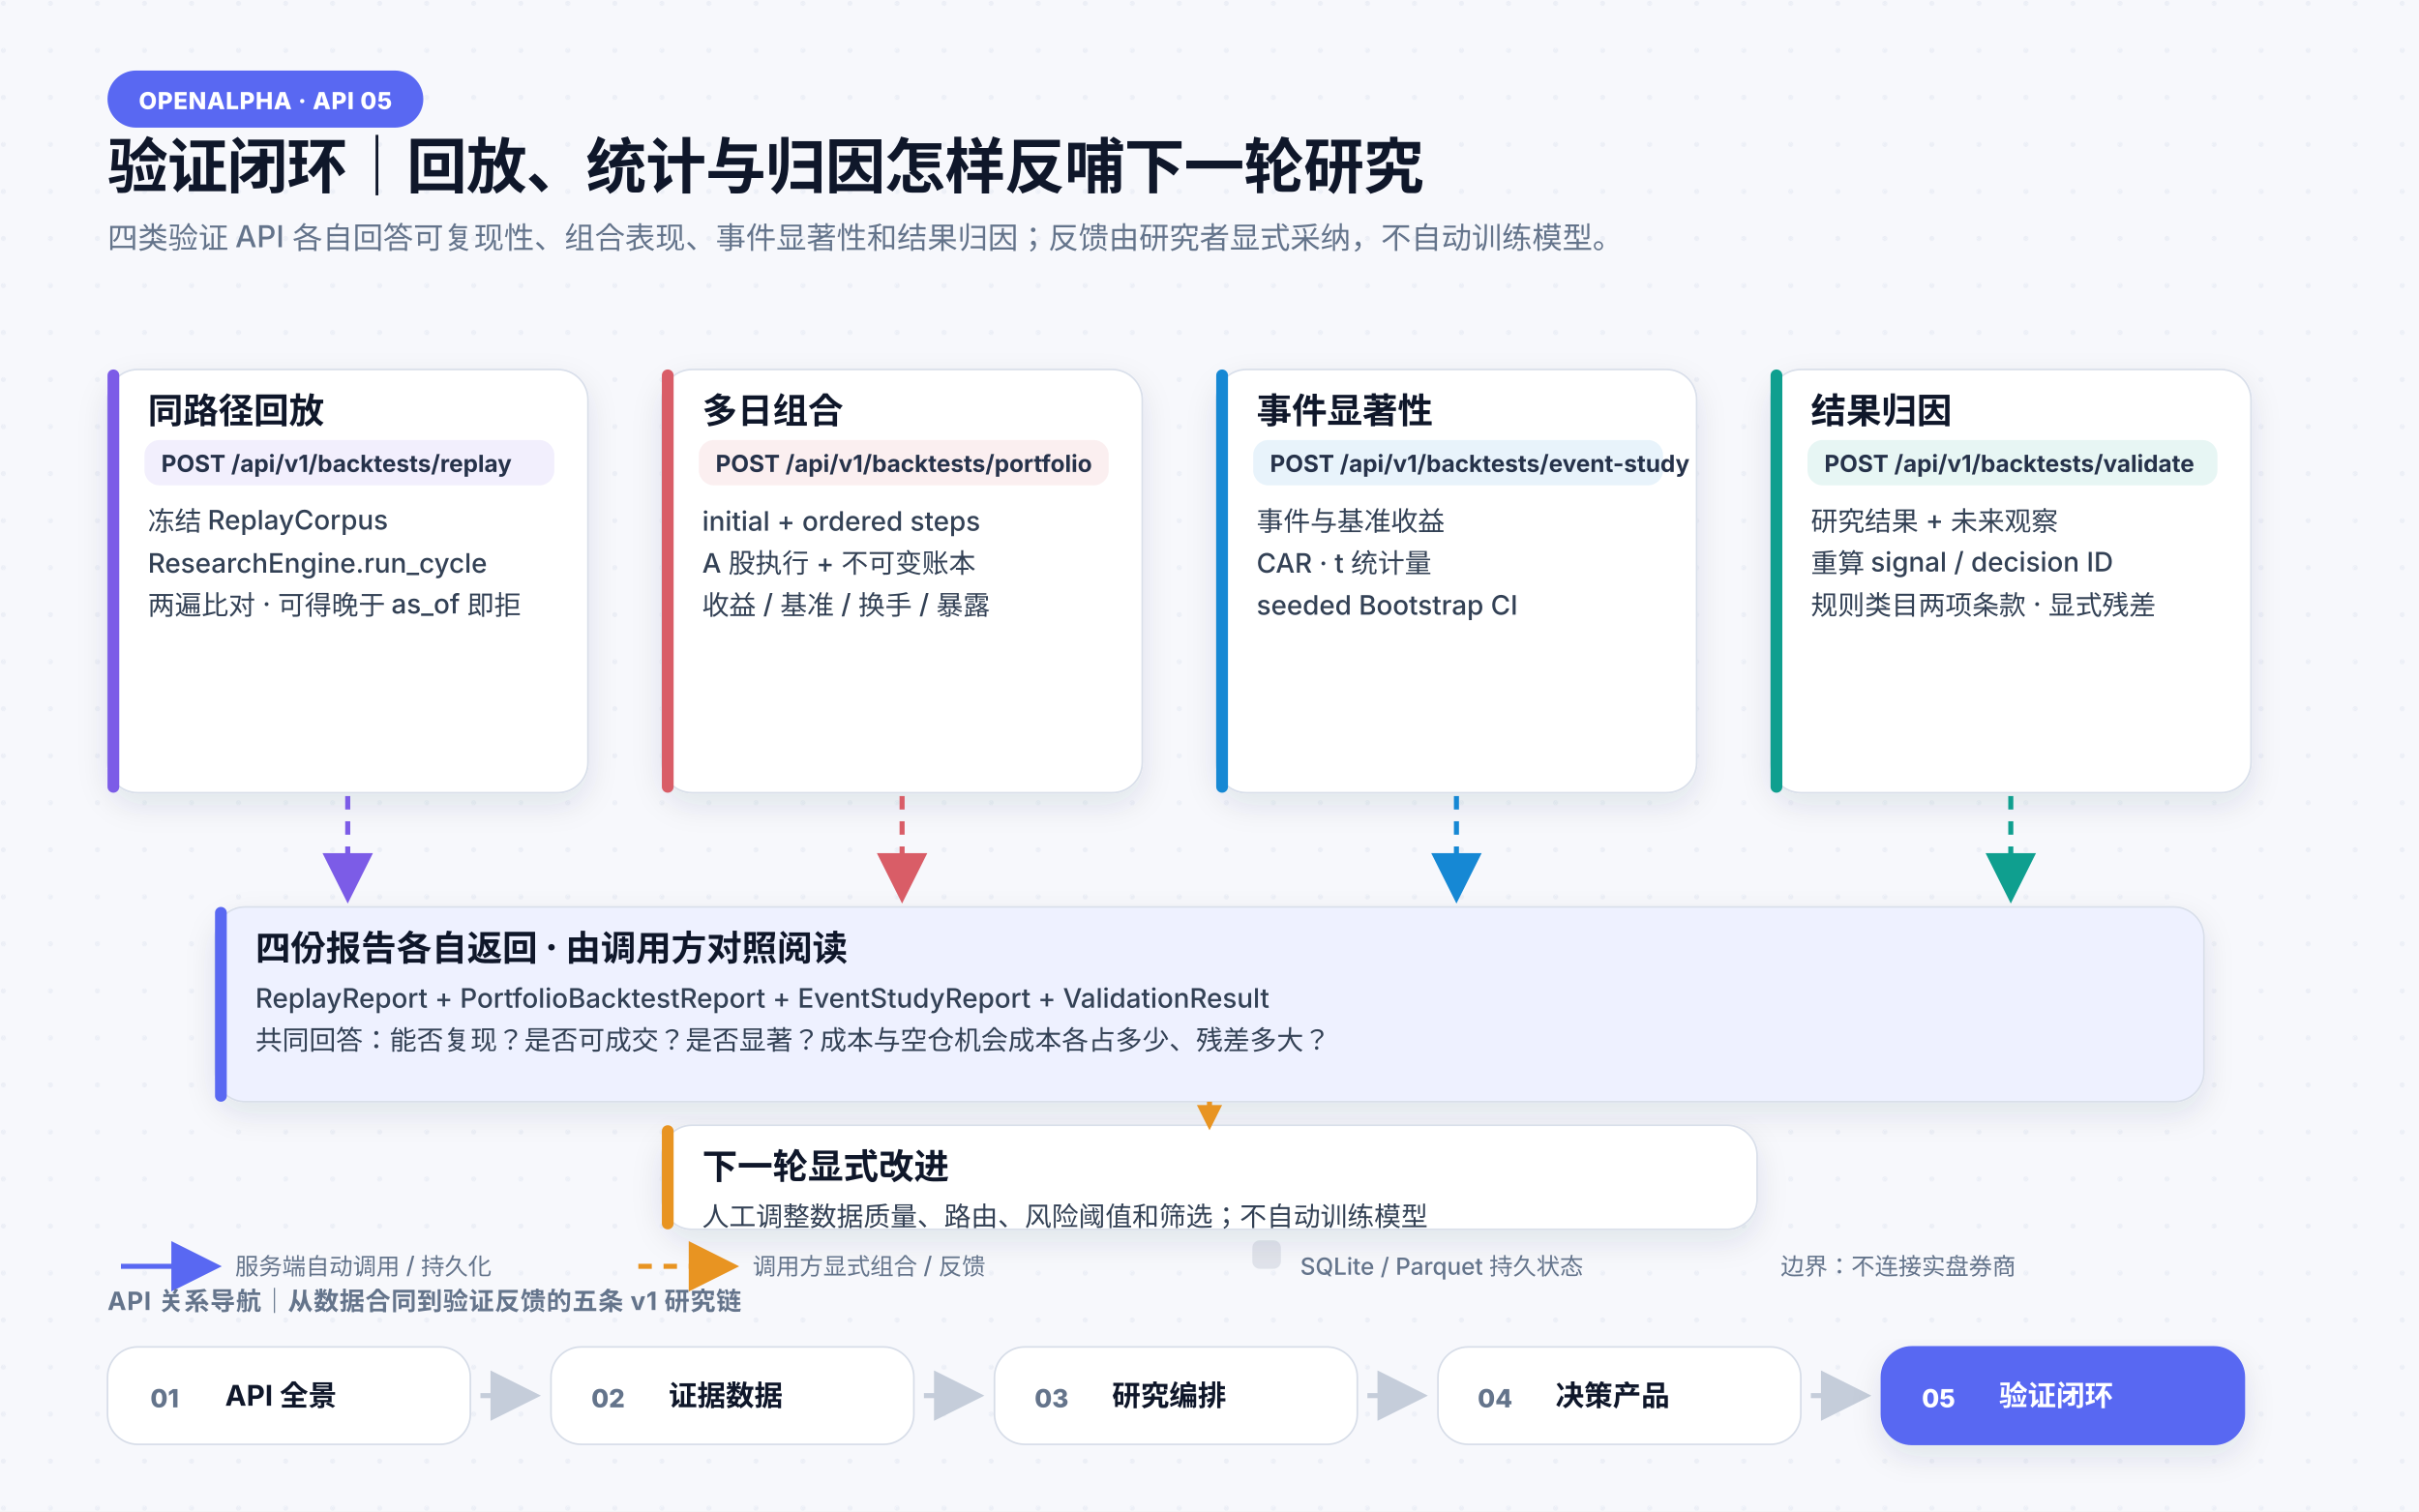
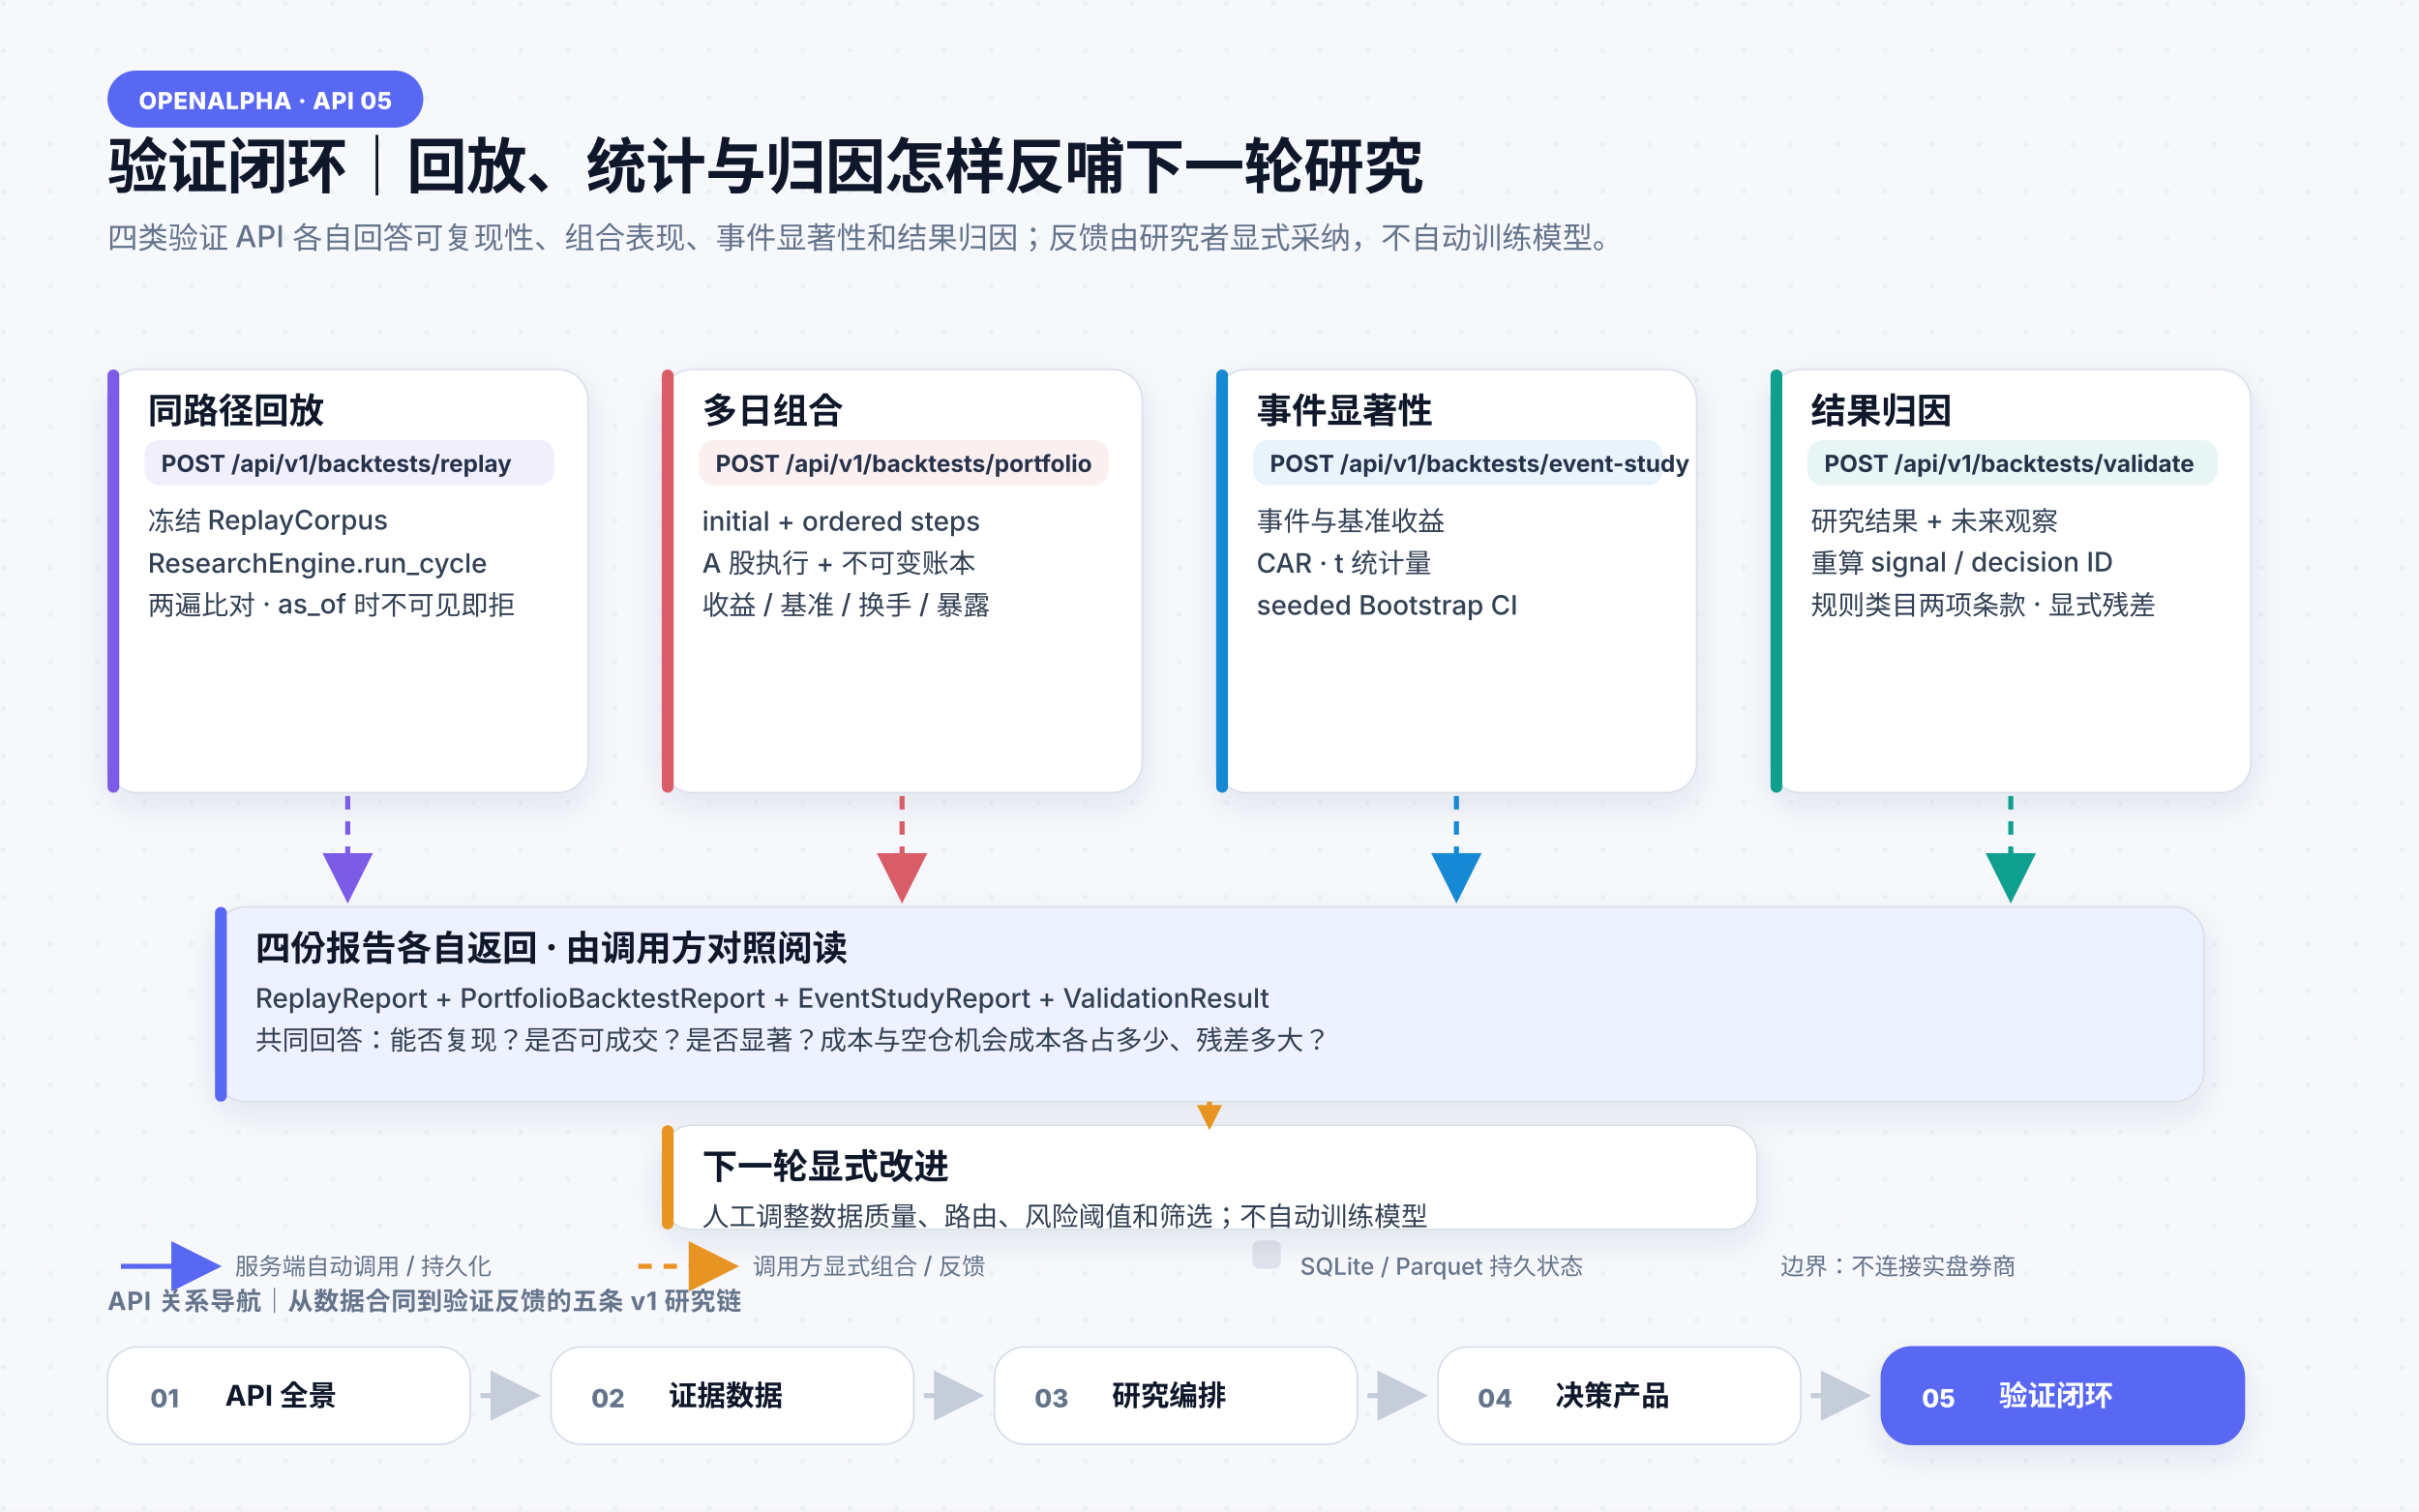
<svg xmlns="http://www.w3.org/2000/svg" width="1440" height="900" viewBox="0 0 1440 900" role="img" aria-labelledby="title desc">
  <defs>
    <filter id="shadow" x="-20%" y="-20%" width="140%" height="160%">
      <feDropShadow dx="0" dy="7" stdDeviation="9" flood-color="#27324A" flood-opacity=".10" />
    </filter>
    <marker id="arrow-5968F2" markerWidth="10" markerHeight="10" refX="8" refY="5" orient="auto" markerUnits="strokeWidth">
      <path d="M0,0 L10,5 L0,10 z" fill="#5968F2" />
    </marker>
    <marker id="arrowShort-5968F2" markerWidth="5" markerHeight="5" refX="4" refY="2.5" orient="auto" markerUnits="strokeWidth">
      <path d="M0,0 L5,2.5 L0,5 z" fill="#5968F2" />
    </marker>
    <marker id="arrow-0F9F8F" markerWidth="10" markerHeight="10" refX="8" refY="5" orient="auto" markerUnits="strokeWidth">
      <path d="M0,0 L10,5 L0,10 z" fill="#0F9F8F" />
    </marker>
    <marker id="arrowShort-0F9F8F" markerWidth="5" markerHeight="5" refX="4" refY="2.5" orient="auto" markerUnits="strokeWidth">
      <path d="M0,0 L5,2.5 L0,5 z" fill="#0F9F8F" />
    </marker>
    <marker id="arrow-7C5CE7" markerWidth="10" markerHeight="10" refX="8" refY="5" orient="auto" markerUnits="strokeWidth">
      <path d="M0,0 L10,5 L0,10 z" fill="#7C5CE7" />
    </marker>
    <marker id="arrowShort-7C5CE7" markerWidth="5" markerHeight="5" refX="4" refY="2.5" orient="auto" markerUnits="strokeWidth">
      <path d="M0,0 L5,2.5 L0,5 z" fill="#7C5CE7" />
    </marker>
    <marker id="arrow-E89422" markerWidth="10" markerHeight="10" refX="8" refY="5" orient="auto" markerUnits="strokeWidth">
      <path d="M0,0 L10,5 L0,10 z" fill="#E89422" />
    </marker>
    <marker id="arrowShort-E89422" markerWidth="5" markerHeight="5" refX="4" refY="2.5" orient="auto" markerUnits="strokeWidth">
      <path d="M0,0 L5,2.5 L0,5 z" fill="#E89422" />
    </marker>
    <marker id="arrow-1688D4" markerWidth="10" markerHeight="10" refX="8" refY="5" orient="auto" markerUnits="strokeWidth">
      <path d="M0,0 L10,5 L0,10 z" fill="#1688D4" />
    </marker>
    <marker id="arrowShort-1688D4" markerWidth="5" markerHeight="5" refX="4" refY="2.5" orient="auto" markerUnits="strokeWidth">
      <path d="M0,0 L5,2.5 L0,5 z" fill="#1688D4" />
    </marker>
    <marker id="arrow-D95D67" markerWidth="10" markerHeight="10" refX="8" refY="5" orient="auto" markerUnits="strokeWidth">
      <path d="M0,0 L10,5 L0,10 z" fill="#D95D67" />
    </marker>
    <marker id="arrowShort-D95D67" markerWidth="5" markerHeight="5" refX="4" refY="2.5" orient="auto" markerUnits="strokeWidth">
      <path d="M0,0 L5,2.5 L0,5 z" fill="#D95D67" />
    </marker>
    <marker id="arrow-64748B" markerWidth="10" markerHeight="10" refX="8" refY="5" orient="auto" markerUnits="strokeWidth">
      <path d="M0,0 L10,5 L0,10 z" fill="#64748B" />
    </marker>
    <marker id="arrowShort-64748B" markerWidth="5" markerHeight="5" refX="4" refY="2.5" orient="auto" markerUnits="strokeWidth">
      <path d="M0,0 L5,2.5 L0,5 z" fill="#64748B" />
    </marker>
    <marker id="arrow-0F172A" markerWidth="10" markerHeight="10" refX="8" refY="5" orient="auto" markerUnits="strokeWidth">
      <path d="M0,0 L10,5 L0,10 z" fill="#0F172A" />
    </marker>
    <marker id="arrowShort-0F172A" markerWidth="5" markerHeight="5" refX="4" refY="2.5" orient="auto" markerUnits="strokeWidth">
      <path d="M0,0 L5,2.5 L0,5 z" fill="#0F172A" />
    </marker>
    <marker id="arrow-C5CDDA" markerWidth="10" markerHeight="10" refX="8" refY="5" orient="auto" markerUnits="strokeWidth">
      <path d="M0,0 L10,5 L0,10 z" fill="#C5CDDA" />
    </marker>
    <marker id="arrowShort-C5CDDA" markerWidth="5" markerHeight="5" refX="4" refY="2.5" orient="auto" markerUnits="strokeWidth">
      <path d="M0,0 L5,2.5 L0,5 z" fill="#C5CDDA" />
    </marker>
    <pattern id="dots" width="28" height="28" patternUnits="userSpaceOnUse">
      <circle cx="2" cy="2" r="1.5" fill="#D8DEEB" />
    </pattern>
    <style>
      text { font-family: Inter, "Noto Sans SC", "Microsoft YaHei", Arial, sans-serif; }
      .title { font-size: 36px; font-weight: 760; fill: #0F172A; letter-spacing: -.4px; }
      .subtitle { font-size: 18px; font-weight: 450; fill: #64748B; }
      .section { font-size: 14px; font-weight: 800; letter-spacing: 1.1px; }
      .cardTitle { font-size: 21px; font-weight: 760; fill: #0F172A; }
      .body { font-size: 16px; font-weight: 500; fill: #334155; }
      .small { font-size: 14px; font-weight: 520; fill: #64748B; }
      .endpoint { font-size: 14px; font-weight: 720; fill: #26324A; }
      .pill { font-size: 14px; font-weight: 780; letter-spacing: .35px; }
      .arrowLabel { font-size: 13px; font-weight: 700; fill: #64748B; }
      .navCaption { font-size: 15px; font-weight: 650; fill: #64748B; letter-spacing: .4px; }
      .navNumber { font-size: 15px; font-weight: 800; }
      .navLabel { font-size: 17px; font-weight: 720; }
    </style>
  </defs>
  <rect width="1440" height="900" fill="#F7F8FC" />
  <rect width="1440" height="900" fill="url(#dots)" opacity=".36" />
  <rect x="64" y="42" width="188" height="34" rx="17" fill="#5968F2" />
  <text x="158" y="65" class="pill" text-anchor="middle" fill="#FFFFFF">OPENALPHA · API 05</text>
  <text x="64" y="112" class="title">验证闭环｜回放、统计与归因怎样反哺下一轮研究</text>
  <text x="64" y="148" class="subtitle">四类验证 API 各自回答可复现性、组合表现、事件显著性和结果归因；反馈由研究者显式采纳，不自动训练模型。</text>
  <rect x="64" y="220" width="286" height="252" rx="18" fill="#FFFFFF" stroke="#D9DFEA" filter="url(#shadow)" />
  <rect x="64" y="220" width="7" height="252" rx="3.5" fill="#7C5CE7" />
  <text x="88" y="252" class="cardTitle">同路径回放</text>
  <rect x="86" y="262" width="244" height="27" rx="9" fill="#7C5CE7" opacity=".10" />
  <text x="96" y="281" class="endpoint">POST /api/v1/backtests/replay</text>
  <text x="88" y="316" class="body">冻结 ReplayCorpus</text>
  <text x="88" y="341" class="body">ResearchEngine.run_cycle</text>
-   <text x="88" y="366" class="body">两遍比对 · 可得晚于 as_of 即拒</text>
+   <text x="88" y="366" class="body">两遍比对 · as_of 时不可见即拒</text>
  <rect x="394" y="220" width="286" height="252" rx="18" fill="#FFFFFF" stroke="#D9DFEA" filter="url(#shadow)" />
  <rect x="394" y="220" width="7" height="252" rx="3.5" fill="#D95D67" />
  <text x="418" y="252" class="cardTitle">多日组合</text>
  <rect x="416" y="262" width="244" height="27" rx="9" fill="#D95D67" opacity=".10" />
  <text x="426" y="281" class="endpoint">POST /api/v1/backtests/portfolio</text>
  <text x="418" y="316" class="body">initial + ordered steps</text>
  <text x="418" y="341" class="body">A 股执行 + 不可变账本</text>
  <text x="418" y="366" class="body">收益 / 基准 / 换手 / 暴露</text>
  <rect x="724" y="220" width="286" height="252" rx="18" fill="#FFFFFF" stroke="#D9DFEA" filter="url(#shadow)" />
  <rect x="724" y="220" width="7" height="252" rx="3.5" fill="#1688D4" />
  <text x="748" y="252" class="cardTitle">事件显著性</text>
  <rect x="746" y="262" width="244" height="27" rx="9" fill="#1688D4" opacity=".10" />
  <text x="756" y="281" class="endpoint">POST /api/v1/backtests/event-study</text>
  <text x="748" y="316" class="body">事件与基准收益</text>
  <text x="748" y="341" class="body">CAR · t 统计量</text>
  <text x="748" y="366" class="body">seeded Bootstrap CI</text>
  <rect x="1054" y="220" width="286" height="252" rx="18" fill="#FFFFFF" stroke="#D9DFEA" filter="url(#shadow)" />
  <rect x="1054" y="220" width="7" height="252" rx="3.5" fill="#0F9F8F" />
  <text x="1078" y="252" class="cardTitle">结果归因</text>
  <rect x="1076" y="262" width="244" height="27" rx="9" fill="#0F9F8F" opacity=".10" />
  <text x="1086" y="281" class="endpoint">POST /api/v1/backtests/validate</text>
  <text x="1078" y="316" class="body">研究结果 + 未来观察</text>
  <text x="1078" y="341" class="body">重算 signal / decision ID</text>
  <text x="1078" y="366" class="body">规则类目两项条款 · 显式残差</text>
  <rect x="128" y="540" width="1184" height="116" rx="18" fill="#EEF1FF" stroke="#D9DFEA" filter="url(#shadow)" />
  <rect x="128" y="540" width="7" height="116" rx="3.5" fill="#5968F2" />
  <text x="152" y="572" class="cardTitle">四份报告各自返回 · 由调用方对照阅读</text>
  <text x="152" y="600" class="body">ReplayReport + PortfolioBacktestReport + EventStudyReport + ValidationResult</text>
  <text x="152" y="625" class="body">共同回答：能否复现？是否可成交？是否显著？成本与空仓机会成本各占多少、残差多大？</text>
  <path d="M 207 474 L 207 532" fill="none" stroke="#7C5CE7" stroke-width="3" stroke-dasharray="8 7" marker-end="url(#arrow-7C5CE7)" />
  <path d="M 537 474 L 537 532" fill="none" stroke="#D95D67" stroke-width="3" stroke-dasharray="8 7" marker-end="url(#arrow-D95D67)" />
  <path d="M 867 474 L 867 532" fill="none" stroke="#1688D4" stroke-width="3" stroke-dasharray="8 7" marker-end="url(#arrow-1688D4)" />
  <path d="M 1197 474 L 1197 532" fill="none" stroke="#0F9F8F" stroke-width="3" stroke-dasharray="8 7" marker-end="url(#arrow-0F9F8F)" />
  <rect x="394" y="670" width="652" height="62" rx="18" fill="#FFFFFF" stroke="#D9DFEA" filter="url(#shadow)" />
  <rect x="394" y="670" width="7" height="62" rx="3.5" fill="#E89422" />
  <text x="418" y="702" class="cardTitle">下一轮显式改进</text>
  <text x="418" y="730" class="body">人工调整数据质量、路由、风险阈值和筛选；不自动训练模型</text>
  <path d="M 720 656 L 720 670" fill="none" stroke="#E89422" stroke-width="3" stroke-dasharray="8 7" marker-end="url(#arrowShort-E89422)" />
  <path d="M 72 754 L 126 754" fill="none" stroke="#5968F2" stroke-width="3" marker-end="url(#arrow-5968F2)" />
  <text x="140" y="759" class="small">服务端自动调用 / 持久化</text>
  <path d="M 380 754 L 434 754" fill="none" stroke="#E89422" stroke-width="3" stroke-dasharray="8 7" marker-end="url(#arrow-E89422)" />
  <text x="448" y="759" class="small">调用方显式组合 / 反馈</text>
  <rect x="746" y="739" width="16" height="16" rx="4" fill="#64748B" opacity=".16" stroke="#64748B" />
  <text x="774" y="759" class="small">SQLite / Parquet 持久状态</text>
  <text x="1060" y="759" class="small">边界：不连接实盘券商</text>
  <text x="64" y="780" class="navCaption">API 关系导航｜从数据合同到验证反馈的五条 v1 研究链</text>
  <rect x="64" y="802" width="216" height="58" rx="18" fill="#FFFFFF" stroke="#D7DDE8" />
  <text x="98" y="838" class="navNumber" text-anchor="middle" fill="#64748B">01</text>
  <text x="134" y="837" class="navLabel" fill="#0F172A">API 全景</text>
  <path d="M 286 831 L 316 831" fill="none" stroke="#C5CDDA" stroke-width="3" marker-end="url(#arrow-C5CDDA)" />
  <rect x="328" y="802" width="216" height="58" rx="18" fill="#FFFFFF" stroke="#D7DDE8" />
  <text x="362" y="838" class="navNumber" text-anchor="middle" fill="#64748B">02</text>
  <text x="398" y="837" class="navLabel" fill="#0F172A">证据数据</text>
  <path d="M 550 831 L 580 831" fill="none" stroke="#C5CDDA" stroke-width="3" marker-end="url(#arrow-C5CDDA)" />
  <rect x="592" y="802" width="216" height="58" rx="18" fill="#FFFFFF" stroke="#D7DDE8" />
  <text x="626" y="838" class="navNumber" text-anchor="middle" fill="#64748B">03</text>
  <text x="662" y="837" class="navLabel" fill="#0F172A">研究编排</text>
  <path d="M 814 831 L 844 831" fill="none" stroke="#C5CDDA" stroke-width="3" marker-end="url(#arrow-C5CDDA)" />
  <rect x="856" y="802" width="216" height="58" rx="18" fill="#FFFFFF" stroke="#D7DDE8" />
  <text x="890" y="838" class="navNumber" text-anchor="middle" fill="#64748B">04</text>
  <text x="926" y="837" class="navLabel" fill="#0F172A">决策产品</text>
  <path d="M 1078 831 L 1108 831" fill="none" stroke="#C5CDDA" stroke-width="3" marker-end="url(#arrow-C5CDDA)" />
  <rect x="1120" y="802" width="216" height="58" rx="18" fill="#5968F2" stroke="#5968F2" filter="url(#shadow)" />
  <text x="1154" y="838" class="navNumber" text-anchor="middle" fill="#FFFFFF">05</text>
  <text x="1190" y="837" class="navLabel" fill="#FFFFFF">验证闭环</text>
</svg>
